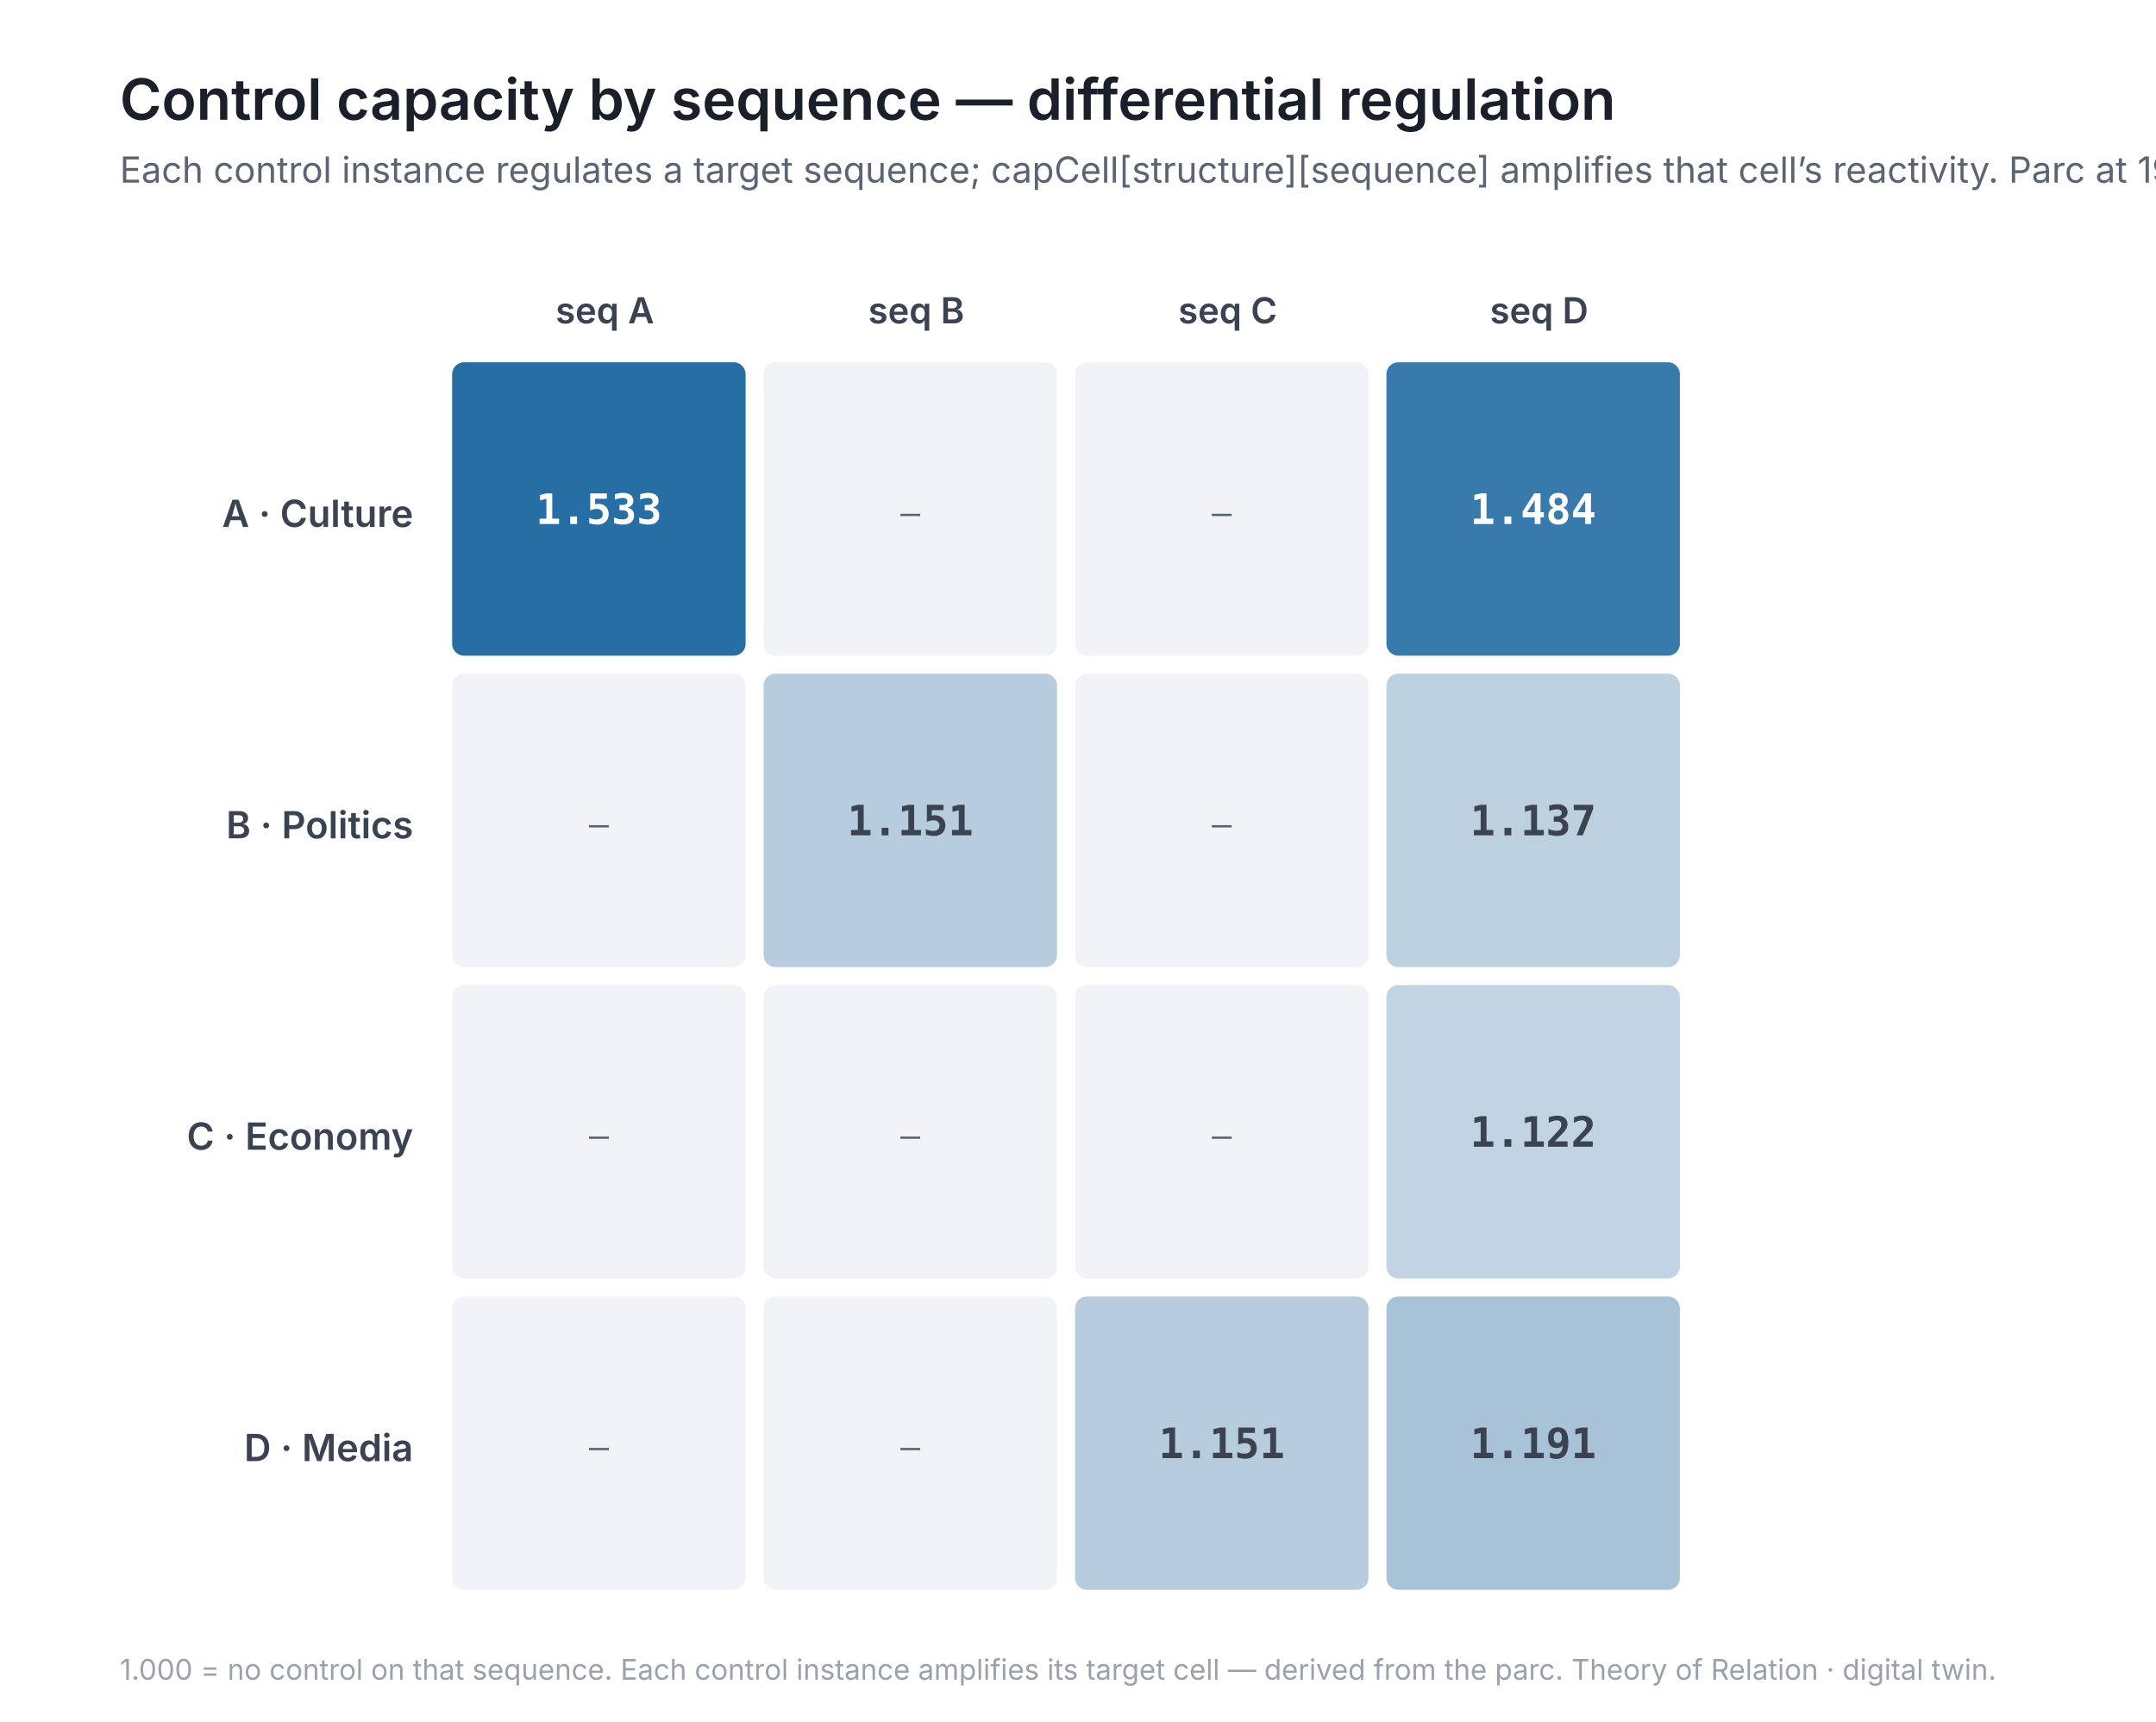
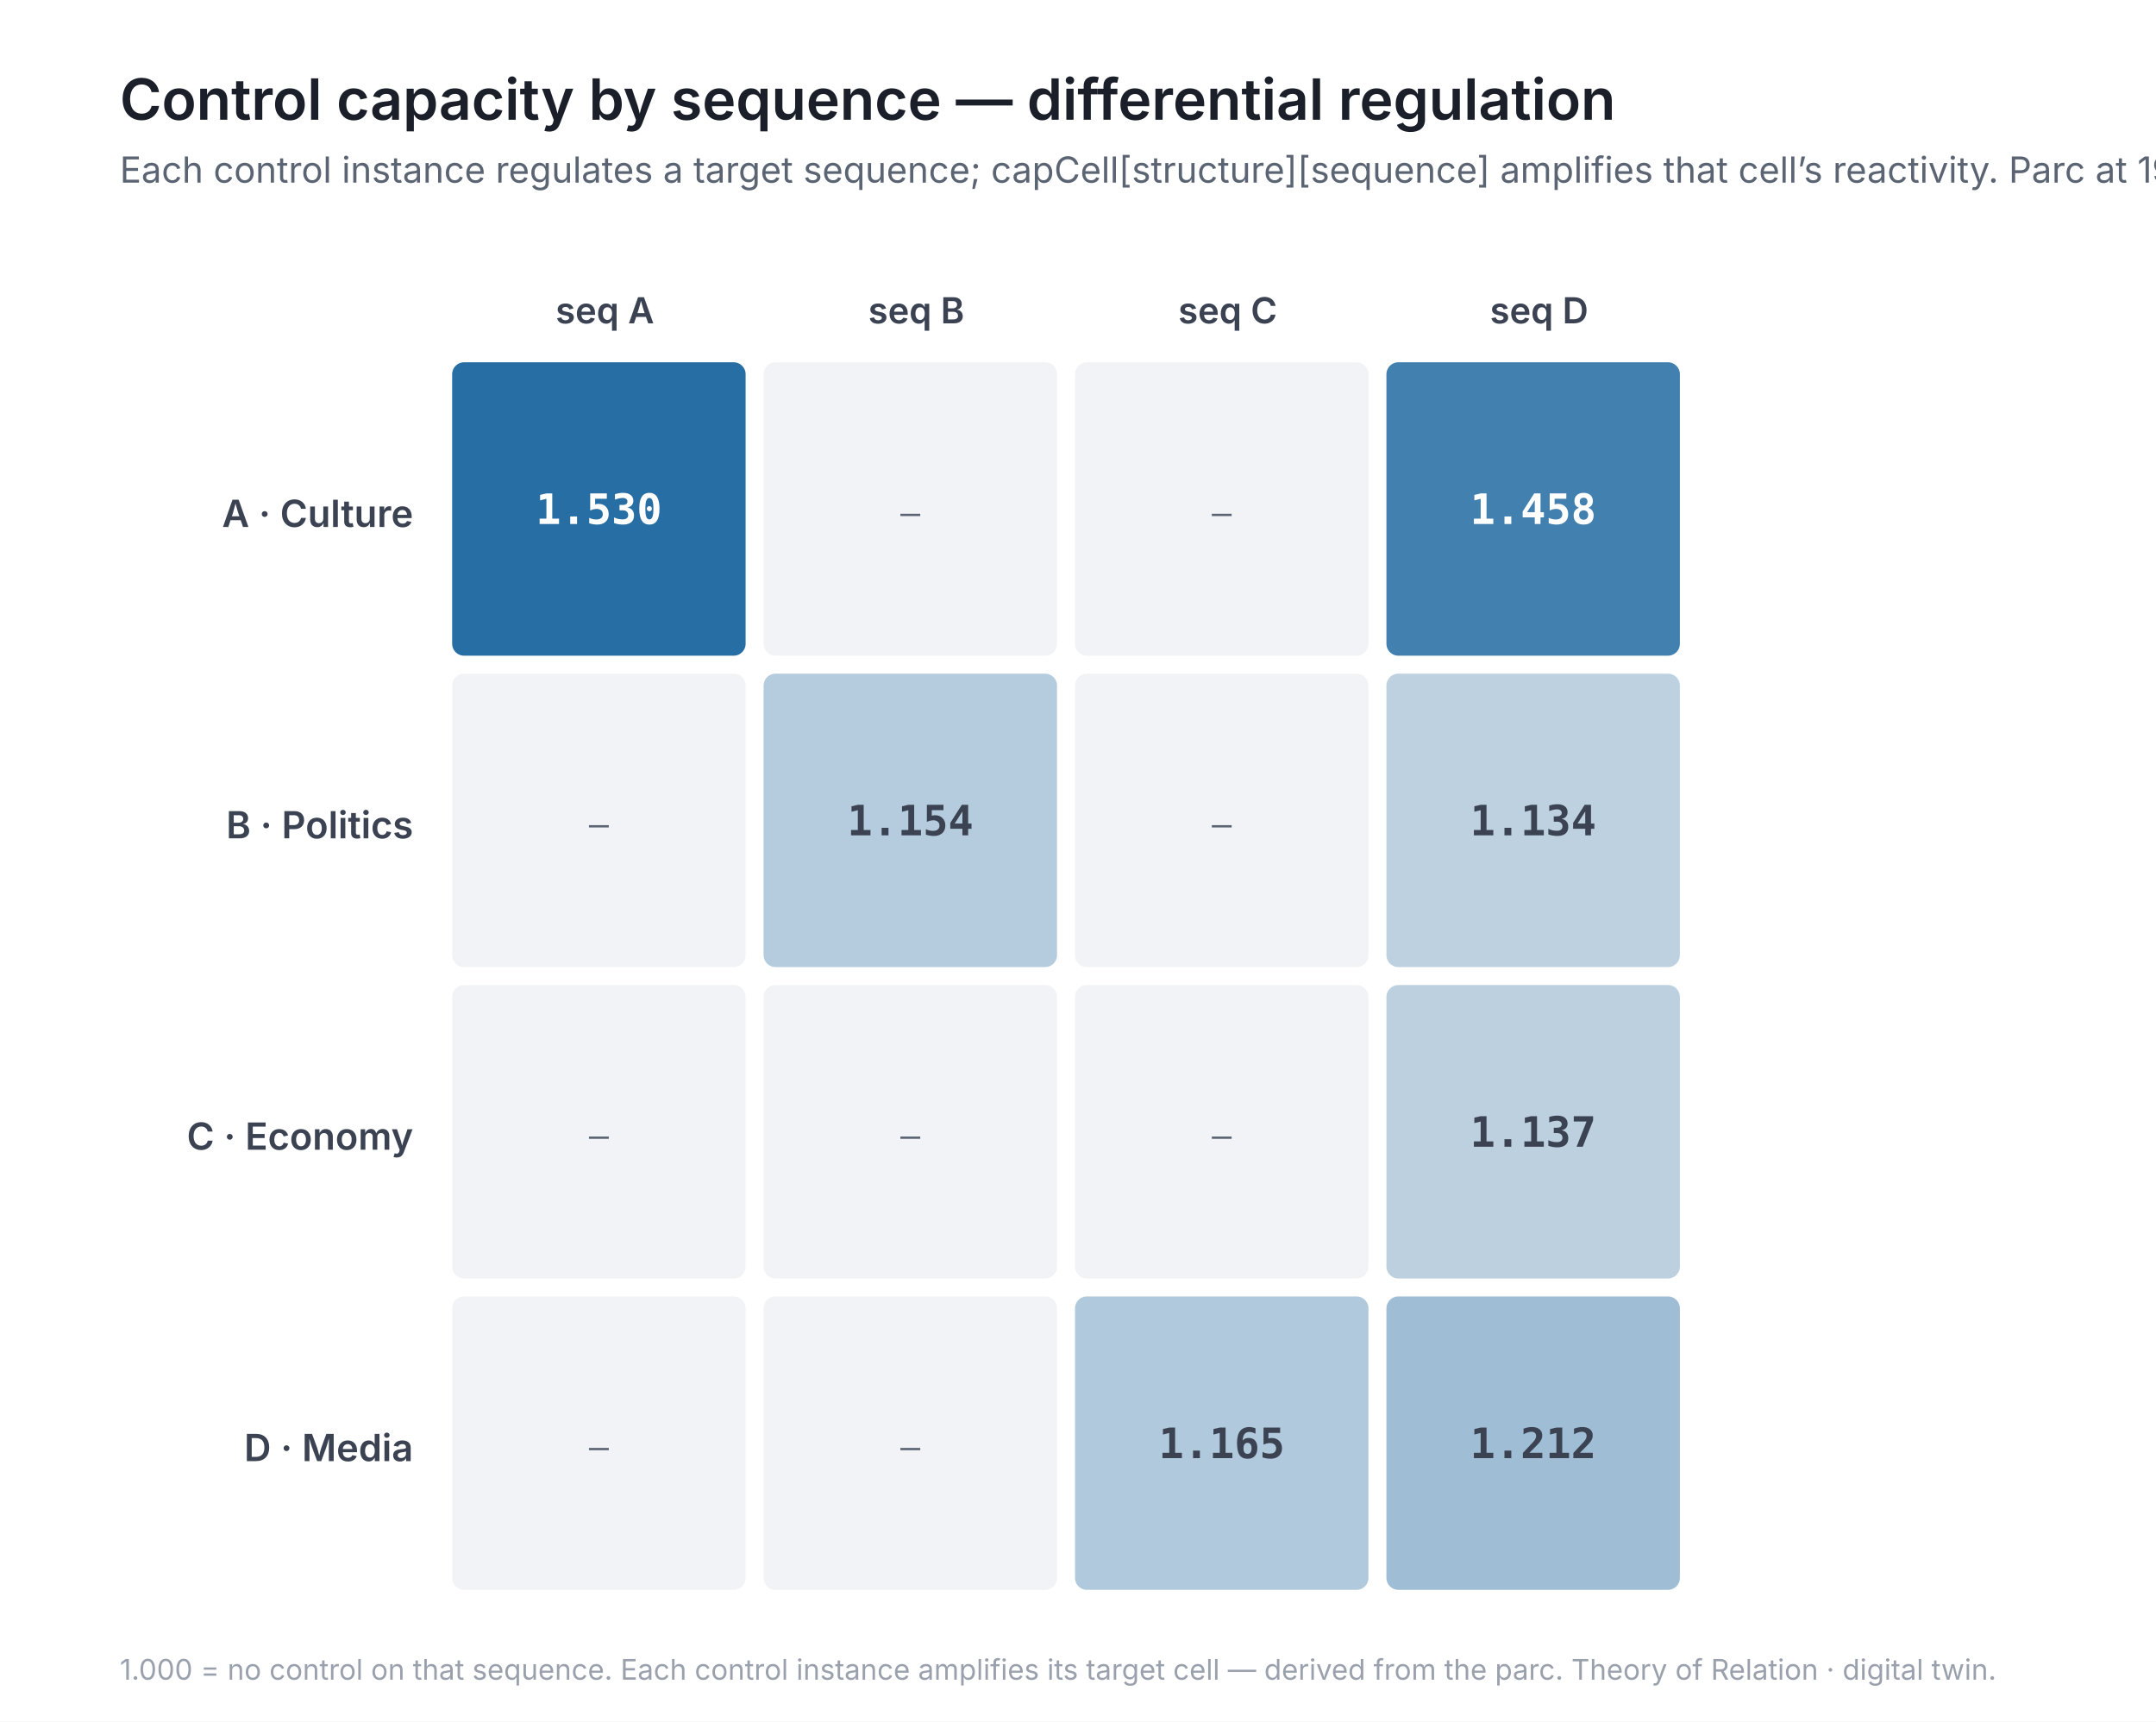
<svg xmlns="http://www.w3.org/2000/svg" viewBox="0 0 720 575" font-family="Inter,Segoe UI,Helvetica,sans-serif">
  <rect width="720" height="575" fill="#ffffff" />
  <text x="40" y="40" fill="#1b1f2a" font-size="19" font-weight="600">Control capacity by sequence — differential regulation</text>
  <text x="40" y="61" fill="#5b6472" font-size="12">Each control instance regulates a target sequence; capCell[structure][sequence] amplifies that cell’s reactivity. Parc at 1950.</text>
  <text x="202" y="108" fill="#3b4252" font-size="12" text-anchor="middle" font-weight="600">seq A</text>
  <text x="306" y="108" fill="#3b4252" font-size="12" text-anchor="middle" font-weight="600">seq B</text>
  <text x="410" y="108" fill="#3b4252" font-size="12" text-anchor="middle" font-weight="600">seq C</text>
  <text x="514" y="108" fill="#3b4252" font-size="12" text-anchor="middle" font-weight="600">seq D</text>
  <text x="138" y="176" fill="#3b4252" font-size="12.5" text-anchor="end" font-weight="600">A · Culture</text>
  <rect x="150" y="120" width="100" height="100" rx="5" fill="#266ea4" stroke="#ffffff" stroke-width="2" />
-   <text x="200" y="175" fill="#ffffff" font-size="14" font-weight="600" text-anchor="middle" font-family="ui-monospace,monospace">1.533</text>
+   <text x="200" y="175" fill="#ffffff" font-size="14" font-weight="600" text-anchor="middle" font-family="ui-monospace,monospace">1.530</text>
  <rect x="254" y="120" width="100" height="100" rx="5" fill="#f1f3f6" stroke="#ffffff" stroke-width="2" />
  <text x="304" y="175" fill="#5b6472" font-size="11" text-anchor="middle" font-family="ui-monospace,monospace">–</text>
  <rect x="358" y="120" width="100" height="100" rx="5" fill="#f1f3f6" stroke="#ffffff" stroke-width="2" />
  <text x="408" y="175" fill="#5b6472" font-size="11" text-anchor="middle" font-family="ui-monospace,monospace">–</text>
-   <rect x="462" y="120" width="100" height="100" rx="5" fill="#387aab" stroke="#ffffff" stroke-width="2" />
-   <text x="512" y="175" fill="#ffffff" font-size="14" font-weight="600" text-anchor="middle" font-family="ui-monospace,monospace">1.484</text>
+   <rect x="462" y="120" width="100" height="100" rx="5" fill="#4180af" stroke="#ffffff" stroke-width="2" />
+   <text x="512" y="175" fill="#ffffff" font-size="14" font-weight="600" text-anchor="middle" font-family="ui-monospace,monospace">1.458</text>
  <text x="138" y="280" fill="#3b4252" font-size="12.5" text-anchor="end" font-weight="600">B · Politics</text>
  <rect x="150" y="224" width="100" height="100" rx="5" fill="#f1f3f6" stroke="#ffffff" stroke-width="2" />
  <text x="200" y="279" fill="#5b6472" font-size="11" text-anchor="middle" font-family="ui-monospace,monospace">–</text>
-   <rect x="254" y="224" width="100" height="100" rx="5" fill="#b7cdde" stroke="#ffffff" stroke-width="2" />
-   <text x="304" y="279" fill="#3b4252" font-size="14" font-weight="600" text-anchor="middle" font-family="ui-monospace,monospace">1.151</text>
+   <rect x="254" y="224" width="100" height="100" rx="5" fill="#b5ccde" stroke="#ffffff" stroke-width="2" />
+   <text x="304" y="279" fill="#3b4252" font-size="14" font-weight="600" text-anchor="middle" font-family="ui-monospace,monospace">1.154</text>
  <rect x="358" y="224" width="100" height="100" rx="5" fill="#f1f3f6" stroke="#ffffff" stroke-width="2" />
  <text x="408" y="279" fill="#5b6472" font-size="11" text-anchor="middle" font-family="ui-monospace,monospace">–</text>
-   <rect x="462" y="224" width="100" height="100" rx="5" fill="#bcd0e0" stroke="#ffffff" stroke-width="2" />
-   <text x="512" y="279" fill="#3b4252" font-size="14" font-weight="600" text-anchor="middle" font-family="ui-monospace,monospace">1.137</text>
+   <rect x="462" y="224" width="100" height="100" rx="5" fill="#bdd1e1" stroke="#ffffff" stroke-width="2" />
+   <text x="512" y="279" fill="#3b4252" font-size="14" font-weight="600" text-anchor="middle" font-family="ui-monospace,monospace">1.134</text>
  <text x="138" y="384" fill="#3b4252" font-size="12.5" text-anchor="end" font-weight="600">C · Economy</text>
  <rect x="150" y="328" width="100" height="100" rx="5" fill="#f1f3f6" stroke="#ffffff" stroke-width="2" />
  <text x="200" y="383" fill="#5b6472" font-size="11" text-anchor="middle" font-family="ui-monospace,monospace">–</text>
  <rect x="254" y="328" width="100" height="100" rx="5" fill="#f1f3f6" stroke="#ffffff" stroke-width="2" />
  <text x="304" y="383" fill="#5b6472" font-size="11" text-anchor="middle" font-family="ui-monospace,monospace">–</text>
  <rect x="358" y="328" width="100" height="100" rx="5" fill="#f1f3f6" stroke="#ffffff" stroke-width="2" />
  <text x="408" y="383" fill="#5b6472" font-size="11" text-anchor="middle" font-family="ui-monospace,monospace">–</text>
-   <rect x="462" y="328" width="100" height="100" rx="5" fill="#c2d4e3" stroke="#ffffff" stroke-width="2" />
-   <text x="512" y="383" fill="#3b4252" font-size="14" font-weight="600" text-anchor="middle" font-family="ui-monospace,monospace">1.122</text>
+   <rect x="462" y="328" width="100" height="100" rx="5" fill="#bcd0e0" stroke="#ffffff" stroke-width="2" />
+   <text x="512" y="383" fill="#3b4252" font-size="14" font-weight="600" text-anchor="middle" font-family="ui-monospace,monospace">1.137</text>
  <text x="138" y="488" fill="#3b4252" font-size="12.5" text-anchor="end" font-weight="600">D · Media</text>
  <rect x="150" y="432" width="100" height="100" rx="5" fill="#f1f3f6" stroke="#ffffff" stroke-width="2" />
  <text x="200" y="487" fill="#5b6472" font-size="11" text-anchor="middle" font-family="ui-monospace,monospace">–</text>
  <rect x="254" y="432" width="100" height="100" rx="5" fill="#f1f3f6" stroke="#ffffff" stroke-width="2" />
  <text x="304" y="487" fill="#5b6472" font-size="11" text-anchor="middle" font-family="ui-monospace,monospace">–</text>
-   <rect x="358" y="432" width="100" height="100" rx="5" fill="#b7cdde" stroke="#ffffff" stroke-width="2" />
-   <text x="408" y="487" fill="#3b4252" font-size="14" font-weight="600" text-anchor="middle" font-family="ui-monospace,monospace">1.151</text>
-   <rect x="462" y="432" width="100" height="100" rx="5" fill="#a8c3d8" stroke="#ffffff" stroke-width="2" />
-   <text x="512" y="487" fill="#3b4252" font-size="14" font-weight="600" text-anchor="middle" font-family="ui-monospace,monospace">1.191</text>
+   <rect x="358" y="432" width="100" height="100" rx="5" fill="#b1c9dc" stroke="#ffffff" stroke-width="2" />
+   <text x="408" y="487" fill="#3b4252" font-size="14" font-weight="600" text-anchor="middle" font-family="ui-monospace,monospace">1.165</text>
+   <rect x="462" y="432" width="100" height="100" rx="5" fill="#9fbdd5" stroke="#ffffff" stroke-width="2" />
+   <text x="512" y="487" fill="#3b4252" font-size="14" font-weight="600" text-anchor="middle" font-family="ui-monospace,monospace">1.212</text>
  <text x="40" y="561" fill="#9aa1ad" font-size="9.5">1.000 = no control on that sequence. Each control instance amplifies its target cell — derived from the parc. Theory of Relation · digital twin.</text>
</svg>
